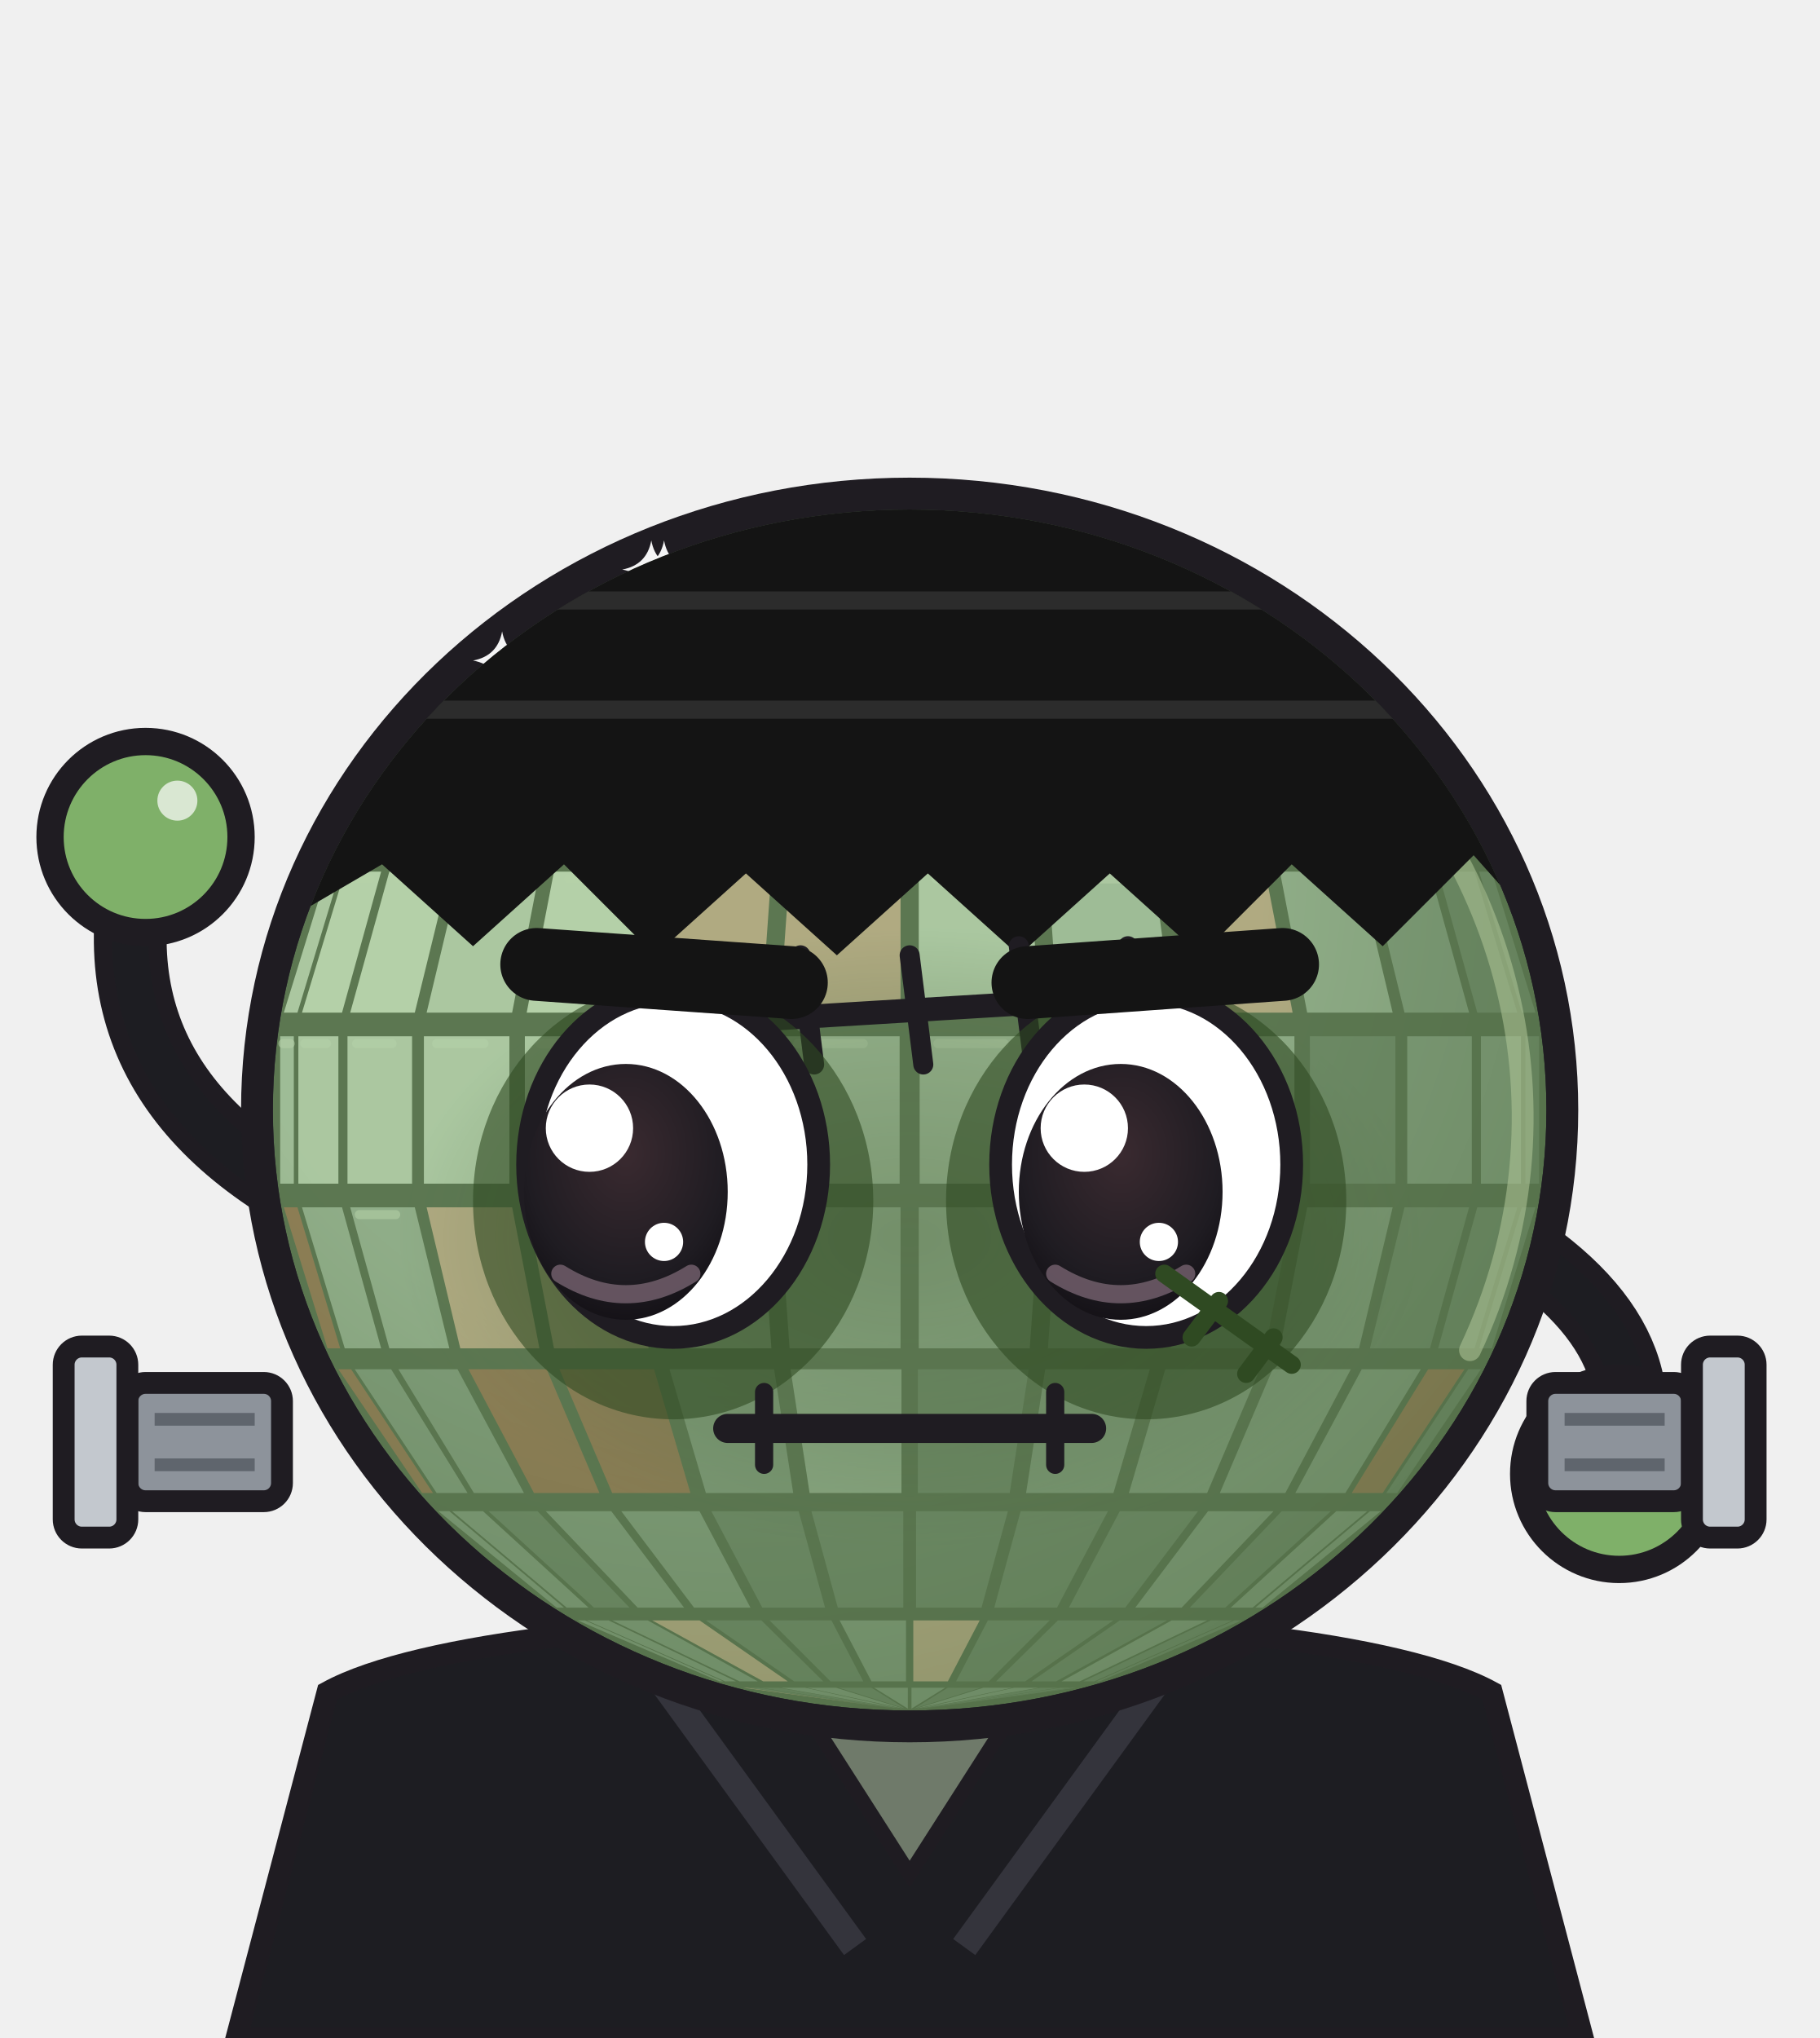
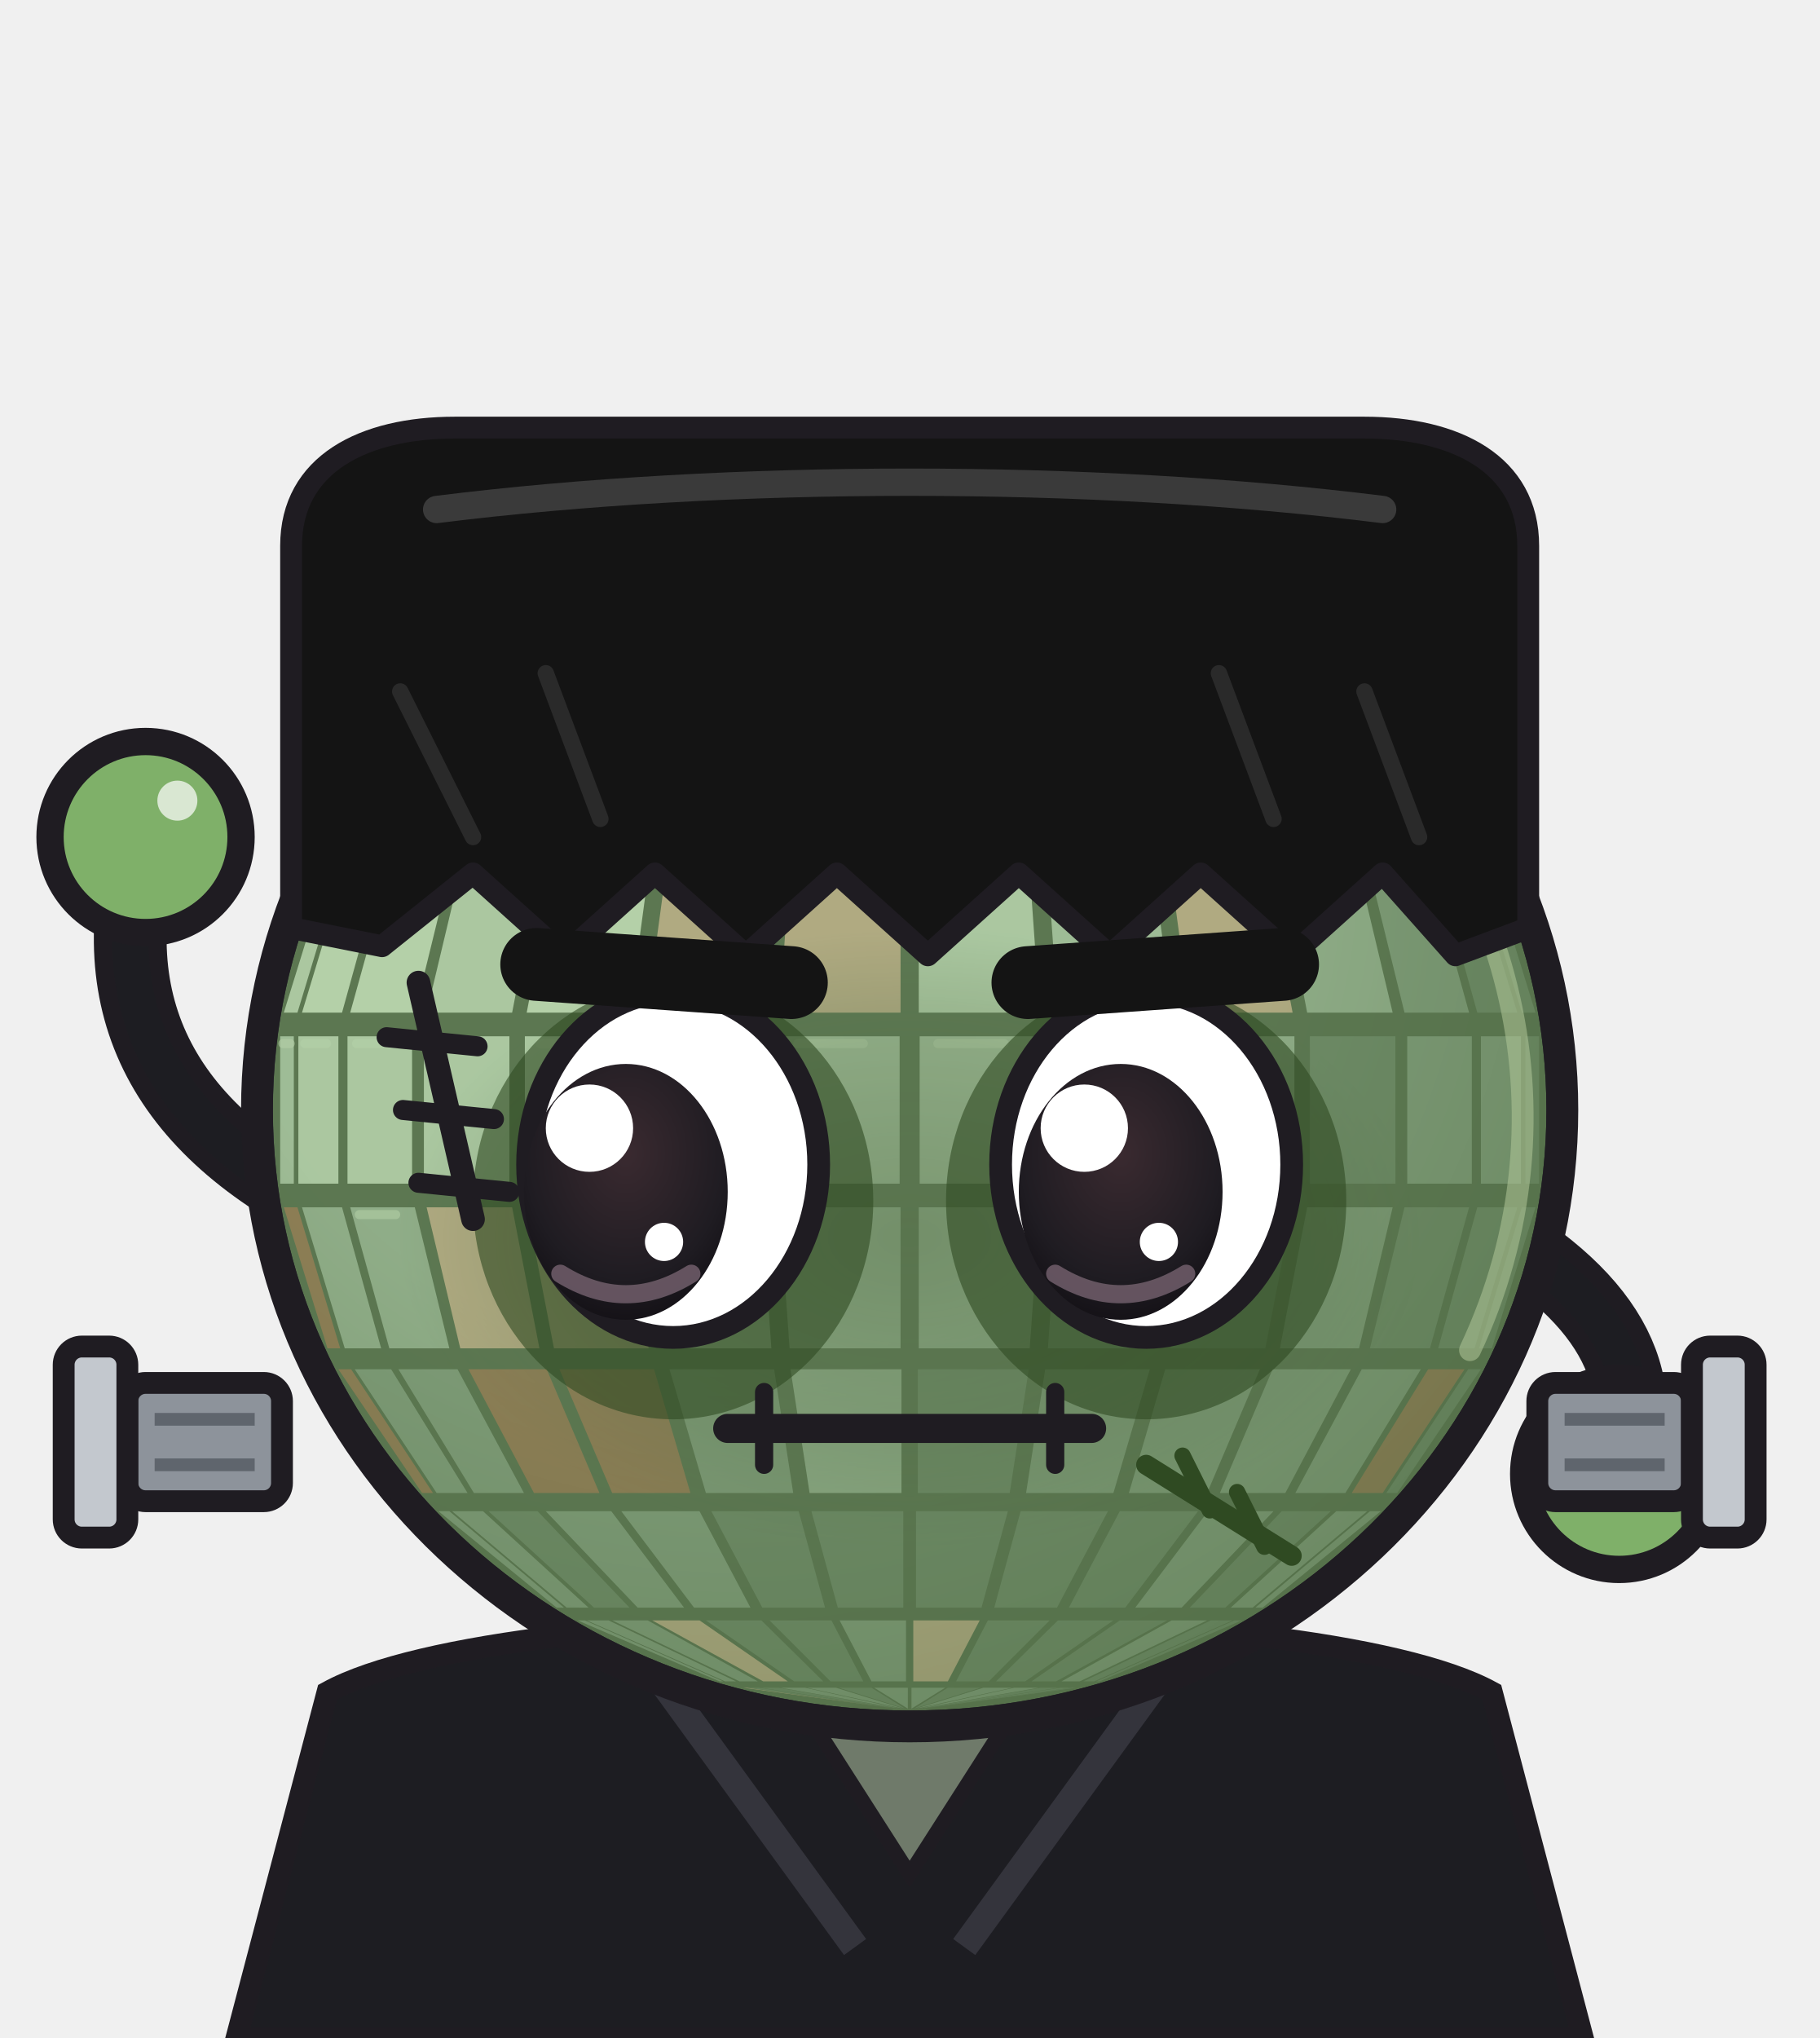
<svg xmlns="http://www.w3.org/2000/svg" viewBox="0 0 200 224" role="img" aria-label="Globinho fantasiado de monstro, verde, com parafusos e cicatriz">
  <style>*{transform-box:view-box}.espia{transform-origin:100px 190px;animation:ginga 1s ease-in-out infinite alternate}@keyframes ginga{from{transform:rotate(-8deg)}to{transform:rotate(3deg)}}.braco-esq{animation:tchau .34s ease-in-out infinite alternate}@keyframes tchau{from{transform:rotate(-26deg)}to{transform:rotate(30deg)}}.olhos{animation:fecha 2.2s infinite}.palpebra{animation:abre 2.2s infinite}@keyframes fecha{0%,86%,100%{opacity:1}89%,94%{opacity:0}}@keyframes abre{0%,86%,100%{opacity:0}89%,94%{opacity:1}}@media (prefers-reduced-motion: reduce){*{animation:none!important}}</style>
  <defs>
    <clipPath id="cH5">
      <ellipse cx="100" cy="122" rx="70" ry="66" />
    </clipPath>
    <radialGradient id="sH5" cx="0.36" cy="0.3" r="0.82">
      <stop offset="0.5" stop-color="#000" stop-opacity="0" />
      <stop offset="1" stop-color="#000" stop-opacity="0.4" />
    </radialGradient>
    <radialGradient id="rH5" cx="0.5" cy="0.5" r="0.5">
      <stop offset="0" stop-color="#1F1C22" stop-opacity="0.5" />
      <stop offset="0.65" stop-color="#1F1C22" stop-opacity="0.26" />
      <stop offset="1" stop-color="#1F1C22" stop-opacity="0" />
    </radialGradient>
    <radialGradient id="iH5" cx="0.5" cy="0.35" r="0.7">
      <stop offset="0" stop-color="#3A2A30" />
      <stop offset="0.7" stop-color="#1F1C22" />
      <stop offset="1" stop-color="#120F14" />
    </radialGradient>
    <linearGradient id="tH5" x1="0" y1="0" x2="1" y2="0">
      <stop offset="0" stop-color="#7C808B" />
      <stop offset="0.35" stop-color="#FCFCFE" />
      <stop offset="1" stop-color="#A5A9B2" />
    </linearGradient>
  </defs>
  <g class="espia">
    <path d="M36,186 C56,175 144,175 164,186 L174,224 L26,224Z" fill="#1d1d22" stroke="#1F1C22" stroke-width="2.4" />
    <path d="M84,181 L100,206 L116,181Z" fill="#6f7a6a" stroke="#1F1C22" stroke-width="1.6" />
    <path d="M70,181 L94,214 M130,181 L106,214" stroke="#34343c" stroke-width="3" fill="none" />
    <g class="braco braco-esq" style="transform-origin:38px 134px">
      <path d="M38,134 Q8,120 16,92" fill="none" stroke="#1F1C22" stroke-width="8" stroke-linecap="round" />
      <path d="M38,134 Q8,120 16,92" fill="none" stroke="#1d1d22" stroke-width="4" stroke-linecap="round" />
      <circle cx="16" cy="92" r="10.5" fill="#7fb069" stroke="#1F1C22" stroke-width="3" />
      <circle cx="19.5" cy="88" r="2.2" fill="#fff" opacity=".7" />
    </g>
    <g class="braco braco-dir" style="transform-origin:162px 134px">
      <path d="M162,134 Q184,146 178,162" fill="none" stroke="#1F1C22" stroke-width="8" stroke-linecap="round" />
      <path d="M162,134 Q184,146 178,162" fill="none" stroke="#1d1d22" stroke-width="4" stroke-linecap="round" />
      <circle cx="178" cy="162" r="10.5" fill="#7fb069" stroke="#1F1C22" stroke-width="3" />
      <circle cx="181.5" cy="158" r="2.2" fill="#fff" opacity=".7" />
    </g>
    <g class="corpo">
      <ellipse cx="100" cy="122" rx="73.5" ry="69.5" fill="#1F1C22" />
      <g class="facetas" clip-path="url(#cH5)">
        <ellipse cx="100" cy="122" rx="70" ry="66" fill="#2A2930" />
        <path d="M98.6,56.2 L98.6,56.2 L82.1,58.5 L81.7,58.5Z" fill="#C9CCD3" />
        <path d="M98.7,56.2 L98.7,56.2 L83.4,58.5 L82.2,58.5Z" fill="#E6E8ED" />
        <path d="M98.8,56.2 L98.8,56.2 L85.6,58.5 L83.6,58.5Z" fill="#E6E8ED" />
        <path d="M99.0,56.2 L99.0,56.2 L88.5,58.5 L85.8,58.5Z" fill="#C9CCD3" />
        <path d="M99.3,56.2 L99.3,56.2 L91.9,58.5 L88.7,58.5Z" fill="#E6E8ED" />
        <path d="M99.5,56.2 L99.5,56.2 L95.8,58.5 L92.2,58.5Z" fill="#C9CCD3" />
        <path d="M99.8,56.2 L99.8,56.2 L99.8,58.5 L96.1,58.5Z" fill="#C9CCD3" />
        <path d="M100.2,56.2 L100.2,56.2 L103.9,58.5 L100.2,58.5Z" fill="#E6E8ED" />
        <path d="M100.5,56.2 L100.5,56.2 L107.8,58.5 L104.2,58.5Z" fill="#C9CCD3" />
        <path d="M100.7,56.2 L100.7,56.2 L111.3,58.5 L108.1,58.5Z" fill="#C9CCD3" />
        <path d="M101.0,56.2 L101.0,56.2 L114.2,58.5 L111.5,58.5Z" fill="#A5A9B2" />
        <path d="M101.2,56.2 L101.2,56.2 L116.4,58.5 L114.4,58.5Z" fill="#F4A3A3" />
        <path d="M101.3,56.2 L101.3,56.2 L117.8,58.5 L116.6,58.5Z" fill="#C9CCD3" />
        <path d="M101.4,56.2 L101.4,56.2 L118.3,58.5 L117.9,58.5Z" fill="#C9CCD3" />
        <path d="M79.1,59.2 L79.5,59.2 L64.3,65.9 L63.5,65.9Z" fill="#E6E8ED" />
        <path d="M79.7,59.2 L80.9,59.2 L66.9,65.9 L64.5,65.9Z" fill="#FCFCFE" />
        <path d="M81.3,59.2 L83.3,59.2 L71.2,65.9 L67.3,65.9Z" fill="#FCFCFE" />
        <path d="M83.9,59.2 L86.6,59.2 L76.9,65.9 L71.7,65.9Z" fill="#E6E8ED" />
        <path d="M87.3,59.2 L90.5,59.2 L83.7,65.9 L77.6,65.9Z" fill="#FCFCFE" />
        <path d="M91.3,59.2 L94.9,59.2 L91.4,65.9 L84.6,65.9Z" fill="#FCFCFE" />
        <path d="M95.8,59.2 L99.6,59.2 L99.6,65.9 L92.3,65.9Z" fill="#F4A3A3" />
        <path d="M100.4,59.2 L104.2,59.2 L107.7,65.9 L100.4,65.9Z" fill="#C9CCD3" />
        <path d="M105.1,59.2 L108.7,59.2 L115.4,65.9 L108.6,65.9Z" fill="#C9CCD3" />
        <path d="M109.5,59.2 L112.7,59.2 L122.4,65.9 L116.3,65.9Z" fill="#E6E8ED" />
        <path d="M113.4,59.2 L116.1,59.2 L128.3,65.9 L123.1,65.9Z" fill="#C9CCD3" />
        <path d="M116.7,59.2 L118.7,59.2 L132.7,65.9 L128.8,65.9Z" fill="#C9CCD3" />
        <path d="M119.1,59.2 L120.3,59.2 L135.5,65.9 L133.1,65.9Z" fill="#C9CCD3" />
        <path d="M120.5,59.2 L120.9,59.2 L136.5,65.9 L135.7,65.9Z" fill="#7C808B" />
        <path d="M61.2,67.3 L62.0,67.3 L49.4,77.9 L48.2,77.9Z" fill="#FCFCFE" />
        <path d="M62.3,67.3 L64.7,67.3 L53.1,77.9 L49.7,77.9Z" fill="#FCFCFE" />
        <path d="M65.3,67.3 L69.2,67.3 L59.1,77.9 L53.7,77.9Z" fill="#E6E8ED" />
        <path d="M70.1,67.3 L75.2,67.3 L67.2,77.9 L60.0,77.9Z" fill="#FCFCFE" />
        <path d="M76.3,67.3 L82.5,67.3 L76.9,77.9 L68.3,77.9Z" fill="#FCFCFE" />
        <path d="M83.8,67.3 L90.7,67.3 L87.8,77.9 L78.2,77.9Z" fill="#FCFCFE" />
        <path d="M92.1,67.3 L99.3,67.3 L99.3,77.9 L89.2,77.9Z" fill="#FCFCFE" />
        <path d="M100.7,67.3 L107.9,67.3 L110.8,77.9 L100.7,77.9Z" fill="#E6E8ED" />
        <path d="M109.3,67.3 L116.2,67.3 L121.8,77.9 L112.2,77.9Z" fill="#E6E8ED" />
        <path d="M117.5,67.3 L123.7,67.3 L131.7,77.9 L123.1,77.9Z" fill="#E6E8ED" />
        <path d="M124.8,67.3 L129.9,67.3 L140.0,77.9 L132.8,77.9Z" fill="#C9CCD3" />
        <path d="M130.8,67.3 L134.7,67.3 L146.3,77.9 L140.9,77.9Z" fill="#A5A9B2" />
        <path d="M135.3,67.3 L137.7,67.3 L150.3,77.9 L146.9,77.9Z" fill="#7C808B" />
        <path d="M138.0,67.3 L138.8,67.3 L151.8,77.9 L150.6,77.9Z" fill="#7C808B" />
        <path d="M46.4,79.9 L47.6,79.9 L38.6,93.5 L37.2,93.5Z" fill="#FCFCFE" />
        <path d="M48.0,79.9 L51.4,79.9 L43.0,93.5 L39.0,93.5Z" fill="#FCFCFE" />
        <path d="M52.1,79.9 L57.6,79.9 L50.3,93.5 L43.8,93.5Z" fill="#FCFCFE" />
        <path d="M58.7,79.9 L65.9,79.9 L60.1,93.5 L51.5,93.5Z" fill="#E6E8ED" />
        <path d="M67.3,79.9 L75.9,79.9 L71.9,93.5 L61.5,93.5Z" fill="#FCFCFE" />
        <path d="M77.6,79.9 L87.2,79.9 L85.1,93.5 L73.6,93.5Z" fill="#E6E8ED" />
        <path d="M89.0,79.9 L99.1,79.9 L99.1,93.5 L86.9,93.5Z" fill="#FCFCFE" />
        <path d="M100.9,79.9 L111.0,79.9 L113.1,93.5 L100.9,93.5Z" fill="#C9CCD3" />
        <path d="M112.8,79.9 L122.4,79.9 L126.4,93.5 L114.9,93.5Z" fill="#E6E8ED" />
        <path d="M124.1,79.9 L132.7,79.9 L138.5,93.5 L128.1,93.5Z" fill="#A5A9B2" />
        <path d="M134.1,79.9 L141.3,79.9 L148.5,93.5 L139.9,93.5Z" fill="#7C808B" />
        <path d="M142.4,79.9 L147.9,79.9 L156.2,93.5 L149.7,93.5Z" fill="#A5A9B2" />
        <path d="M148.6,79.9 L152.0,79.9 L161.0,93.5 L157.0,93.5Z" fill="#555862" />
        <path d="M152.4,79.9 L153.6,79.9 L162.8,93.5 L161.4,93.5Z" fill="#7C808B" />
        <path d="M36.0,95.8 L37.4,95.8 L32.7,111.3 L31.2,111.3Z" fill="#E6E8ED" />
        <path d="M37.9,95.8 L41.9,95.8 L37.6,111.3 L33.2,111.3Z" fill="#FCFCFE" />
        <path d="M42.8,95.8 L49.4,95.8 L45.6,111.3 L38.5,111.3Z" fill="#FCFCFE" />
        <path d="M50.6,95.8 L59.3,95.8 L56.3,111.3 L46.9,111.3Z" fill="#E6E8ED" />
        <path d="M60.9,95.8 L71.3,95.8 L69.2,111.3 L57.9,111.3Z" fill="#FCFCFE" />
        <path d="M73.2,95.8 L84.8,95.8 L83.7,111.3 L71.1,111.3Z" fill="#F4A3A3" />
        <path d="M86.8,95.8 L99.0,95.8 L99.0,111.3 L85.7,111.3Z" fill="#F4A3A3" />
        <path d="M101.0,95.8 L113.2,95.8 L114.3,111.3 L101.0,111.3Z" fill="#E6E8ED" />
        <path d="M115.2,95.8 L126.8,95.8 L128.9,111.3 L116.3,111.3Z" fill="#C9CCD3" />
        <path d="M128.7,95.8 L139.1,95.8 L142.1,111.3 L130.8,111.3Z" fill="#F4A3A3" />
        <path d="M140.7,95.8 L149.4,95.8 L153.1,111.3 L143.7,111.3Z" fill="#A5A9B2" />
        <path d="M150.6,95.8 L157.2,95.8 L161.5,111.3 L154.4,111.3Z" fill="#7C808B" />
        <path d="M158.1,95.8 L162.1,95.8 L166.8,111.3 L162.4,111.3Z" fill="#555862" />
        <path d="M162.6,95.8 L164.0,95.8 L168.8,111.3 L167.3,111.3Z" fill="#555862" />
        <path d="M30.8,113.9 L32.3,113.9 L32.3,130.1 L30.8,130.1Z" fill="#C9CCD3" />
        <path d="M32.8,113.9 L37.2,113.9 L37.2,130.1 L32.8,130.1Z" fill="#E6E8ED" />
        <path d="M38.2,113.9 L45.3,113.9 L45.3,130.1 L38.2,130.1Z" fill="#E6E8ED" />
        <path d="M46.6,113.9 L56.0,113.9 L56.0,130.1 L46.6,130.1Z" fill="#E6E8ED" />
        <path d="M57.7,113.9 L69.0,113.9 L69.0,130.1 L57.7,130.1Z" fill="#E6E8ED" />
        <path d="M71.0,113.9 L83.6,113.9 L83.6,130.1 L71.0,130.1Z" fill="#C9CCD3" />
        <path d="M85.7,113.9 L98.9,113.9 L98.9,130.1 L85.7,130.1Z" fill="#C9CCD3" />
        <path d="M101.1,113.9 L114.3,113.9 L114.3,130.1 L101.1,130.1Z" fill="#C9CCD3" />
        <path d="M116.4,113.9 L129.0,113.9 L129.0,130.1 L116.4,130.1Z" fill="#C9CCD3" />
        <path d="M131.0,113.9 L142.3,113.9 L142.3,130.1 L131.0,130.1Z" fill="#A5A9B2" />
        <path d="M144.0,113.9 L153.4,113.9 L153.4,130.1 L144.0,130.1Z" fill="#555862" />
        <path d="M154.7,113.9 L161.8,113.9 L161.8,130.1 L154.7,130.1Z" fill="#7C808B" />
        <path d="M162.8,113.9 L167.2,113.9 L167.2,130.1 L162.8,130.1Z" fill="#7C808B" />
        <path d="M167.7,113.9 L169.2,113.9 L169.2,130.1 L167.7,130.1Z" fill="#555862" />
        <path d="M31.2,132.7 L32.7,132.7 L37.4,148.2 L36.0,148.2Z" fill="#A33A3A" />
        <path d="M33.2,132.7 L37.6,132.7 L41.9,148.2 L37.9,148.2Z" fill="#A5A9B2" />
        <path d="M38.5,132.7 L45.6,132.7 L49.4,148.2 L42.8,148.2Z" fill="#A5A9B2" />
        <path d="M46.9,132.7 L56.3,132.7 L59.3,148.2 L50.6,148.2Z" fill="#F4A3A3" />
        <path d="M57.9,132.7 L69.2,132.7 L71.3,148.2 L60.9,148.2Z" fill="#F4A3A3" />
        <path d="M71.1,132.7 L83.7,132.7 L84.8,148.2 L73.2,148.2Z" fill="#C9CCD3" />
        <path d="M85.7,132.7 L99.0,132.7 L99.0,148.2 L86.8,148.2Z" fill="#A5A9B2" />
        <path d="M101.0,132.7 L114.3,132.7 L113.2,148.2 L101.0,148.2Z" fill="#A5A9B2" />
        <path d="M116.3,132.7 L128.9,132.7 L126.8,148.2 L115.2,148.2Z" fill="#7C808B" />
        <path d="M130.8,132.7 L142.1,132.7 L139.1,148.2 L128.7,148.2Z" fill="#555862" />
        <path d="M143.7,132.7 L153.1,132.7 L149.4,148.2 L140.7,148.2Z" fill="#7C808B" />
        <path d="M154.4,132.7 L161.5,132.7 L157.2,148.2 L150.6,148.2Z" fill="#555862" />
        <path d="M162.4,132.7 L166.8,132.7 L162.1,148.2 L158.1,148.2Z" fill="#555862" />
        <path d="M167.3,132.7 L168.8,132.7 L164.0,148.2 L162.6,148.2Z" fill="#555862" />
        <path d="M37.2,150.5 L38.6,150.5 L47.6,164.1 L46.4,164.1Z" fill="#A33A3A" />
        <path d="M39.0,150.5 L43.0,150.5 L51.4,164.1 L48.0,164.1Z" fill="#7C808B" />
        <path d="M43.8,150.5 L50.3,150.5 L57.6,164.1 L52.1,164.1Z" fill="#7C808B" />
        <path d="M51.5,150.5 L60.1,150.5 L65.9,164.1 L58.7,164.1Z" fill="#A33A3A" />
        <path d="M61.5,150.5 L71.9,150.5 L75.9,164.1 L67.3,164.1Z" fill="#A33A3A" />
        <path d="M73.6,150.5 L85.1,150.5 L87.2,164.1 L77.6,164.1Z" fill="#7C808B" />
        <path d="M86.9,150.5 L99.1,150.5 L99.1,164.1 L89.0,164.1Z" fill="#A5A9B2" />
        <path d="M100.9,150.5 L113.1,150.5 L111.0,164.1 L100.9,164.1Z" fill="#555862" />
        <path d="M114.9,150.5 L126.4,150.5 L122.4,164.1 L112.8,164.1Z" fill="#7C808B" />
        <path d="M128.1,150.5 L138.5,150.5 L132.7,164.1 L124.1,164.1Z" fill="#7C808B" />
        <path d="M139.9,150.5 L148.5,150.5 L141.3,164.1 L134.1,164.1Z" fill="#7C808B" />
        <path d="M149.7,150.5 L156.2,150.5 L147.9,164.1 L142.4,164.1Z" fill="#7C808B" />
        <path d="M157.0,150.5 L161.0,150.5 L152.0,164.1 L148.6,164.1Z" fill="#A33A3A" />
        <path d="M161.4,150.5 L162.8,150.5 L153.6,164.1 L152.4,164.1Z" fill="#555862" />
        <path d="M48.2,166.1 L49.4,166.1 L62.0,176.7 L61.2,176.7Z" fill="#7C808B" />
        <path d="M49.7,166.1 L53.1,166.1 L64.7,176.7 L62.3,176.7Z" fill="#7C808B" />
        <path d="M53.7,166.1 L59.1,166.1 L69.2,176.7 L65.3,176.7Z" fill="#555862" />
        <path d="M60.0,166.1 L67.2,166.1 L75.2,176.7 L70.1,176.7Z" fill="#7C808B" />
        <path d="M68.3,166.1 L76.9,166.1 L82.5,176.7 L76.3,176.7Z" fill="#7C808B" />
        <path d="M78.2,166.1 L87.8,166.1 L90.7,176.7 L83.8,176.7Z" fill="#555862" />
        <path d="M89.2,166.1 L99.3,166.1 L99.3,176.7 L92.1,176.7Z" fill="#555862" />
        <path d="M100.7,166.1 L110.8,166.1 L107.9,176.7 L100.7,176.7Z" fill="#555862" />
        <path d="M112.2,166.1 L121.8,166.1 L116.2,176.7 L109.3,176.7Z" fill="#555862" />
        <path d="M123.1,166.1 L131.7,166.1 L123.7,176.7 L117.5,176.7Z" fill="#555862" />
        <path d="M132.8,166.1 L140.0,166.1 L129.9,176.7 L124.8,176.7Z" fill="#7C808B" />
        <path d="M140.9,166.1 L146.3,166.1 L134.7,176.7 L130.8,176.7Z" fill="#555862" />
        <path d="M146.9,166.1 L150.3,166.1 L137.7,176.7 L135.3,176.7Z" fill="#7C808B" />
        <path d="M150.6,166.1 L151.8,166.1 L138.8,176.7 L138.0,176.7Z" fill="#7C808B" />
        <path d="M63.5,178.1 L64.3,178.1 L79.5,184.8 L79.1,184.8Z" fill="#7C808B" />
        <path d="M64.5,178.1 L66.9,178.1 L80.9,184.8 L79.7,184.8Z" fill="#7C808B" />
        <path d="M67.3,178.1 L71.2,178.1 L83.3,184.8 L81.3,184.8Z" fill="#7C808B" />
        <path d="M71.7,178.1 L76.9,178.1 L86.6,184.8 L83.9,184.8Z" fill="#F4A3A3" />
        <path d="M77.6,178.1 L83.7,178.1 L90.5,184.8 L87.3,184.8Z" fill="#555862" />
        <path d="M84.6,178.1 L91.4,178.1 L94.9,184.8 L91.3,184.8Z" fill="#555862" />
        <path d="M92.3,178.1 L99.6,178.1 L99.6,184.8 L95.8,184.8Z" fill="#7C808B" />
        <path d="M100.4,178.1 L107.7,178.1 L104.2,184.8 L100.4,184.8Z" fill="#F4A3A3" />
        <path d="M108.6,178.1 L115.4,178.1 L108.7,184.8 L105.1,184.8Z" fill="#555862" />
        <path d="M116.3,178.1 L122.4,178.1 L112.7,184.8 L109.5,184.8Z" fill="#555862" />
        <path d="M123.1,178.1 L128.3,178.1 L116.1,184.8 L113.4,184.8Z" fill="#555862" />
        <path d="M128.8,178.1 L132.7,178.1 L118.7,184.8 L116.7,184.8Z" fill="#7C808B" />
        <path d="M133.1,178.1 L135.5,178.1 L120.3,184.8 L119.1,184.8Z" fill="#555862" />
        <path d="M135.7,178.1 L136.5,178.1 L120.9,184.8 L120.5,184.8Z" fill="#555862" />
        <path d="M81.7,185.5 L82.1,185.5 L98.6,187.8 L98.6,187.8Z" fill="#F4A3A3" />
        <path d="M82.2,185.5 L83.4,185.5 L98.7,187.8 L98.7,187.8Z" fill="#555862" />
        <path d="M83.6,185.5 L85.6,185.5 L98.8,187.8 L98.8,187.8Z" fill="#555862" />
        <path d="M85.8,185.5 L88.5,185.5 L99.0,187.8 L99.0,187.8Z" fill="#7C808B" />
        <path d="M88.7,185.5 L91.9,185.5 L99.3,187.8 L99.3,187.8Z" fill="#7C808B" />
        <path d="M92.2,185.5 L95.8,185.5 L99.5,187.8 L99.5,187.8Z" fill="#555862" />
        <path d="M96.1,185.5 L99.8,185.5 L99.8,187.8 L99.8,187.8Z" fill="#7C808B" />
        <path d="M100.2,185.5 L103.9,185.5 L100.2,187.8 L100.2,187.8Z" fill="#7C808B" />
        <path d="M104.2,185.5 L107.8,185.5 L100.5,187.8 L100.5,187.8Z" fill="#555862" />
        <path d="M108.1,185.5 L111.3,185.5 L100.7,187.8 L100.7,187.8Z" fill="#7C808B" />
        <path d="M111.5,185.5 L114.2,185.5 L101.0,187.8 L101.0,187.8Z" fill="#7C808B" />
        <path d="M114.4,185.5 L116.4,185.5 L101.2,187.8 L101.2,187.8Z" fill="#555862" />
        <path d="M116.6,185.5 L117.8,185.5 L101.3,187.8 L101.3,187.8Z" fill="#555862" />
        <path d="M117.9,185.5 L118.3,185.5 L101.4,187.8 L101.4,187.8Z" fill="#555862" />
        <path d="M98.6,57.0 L98.6,57.0 M98.7,57.0 L98.7,57.0 M98.8,57.0 L98.8,57.0 M99.0,57.0 L99.0,57.0 M99.3,57.0 L99.3,57.0 M99.5,57.0 L99.5,57.0 M99.8,57.0 L99.8,57.0 M100.2,57.0 L100.2,57.0 M100.5,57.0 L100.5,57.0 M100.7,57.0 L100.7,57.0 M101.0,57.0 L101.0,57.0 M101.3,57.0 L101.3,57.0 M101.4,57.0 L101.4,57.0 M79.1,60.0 L79.4,60.0 M79.9,60.0 L80.6,60.0 M81.6,60.0 L82.7,60.0 M84.3,60.0 L85.8,60.0 M87.8,60.0 L89.5,60.0 M91.9,60.0 L93.8,60.0 M101.0,60.0 L103.1,60.0 M105.6,60.0 L107.6,60.0 M110.0,60.0 L111.7,60.0 M113.8,60.0 L115.3,60.0 M117.0,60.0 L118.1,60.0 M61.3,68.1 L61.8,68.1 M62.7,68.1 L64.0,68.1 M65.9,68.1 L68.0,68.1 M70.9,68.1 L73.7,68.1 M77.3,68.1 L80.7,68.1 M84.8,68.1 L88.6,68.1 M93.1,68.1 L97.1,68.1 M101.8,68.1 L105.8,68.1 M110.4,68.1 L114.1,68.1 M118.4,68.1 L121.8,68.1 M125.5,68.1 L128.4,68.1 M46.6,80.7 L47.2,80.7 M48.5,80.7 L50.3,80.7 M53.0,80.7 L55.9,80.7 M59.8,80.7 L63.7,80.7 M68.6,80.7 L73.4,80.7 M79.0,80.7 L84.3,80.7 M90.5,80.7 L96.1,80.7 M102.4,80.7 L108.0,80.7 M114.2,80.7 L119.5,80.7 M125.3,80.7 L130.1,80.7 M36.3,96.6 L37.0,96.6 M38.5,96.6 L40.7,96.6 M43.8,96.6 L47.4,96.6 M51.9,96.6 L56.7,96.6 M62.5,96.6 L68.2,96.6 M102.9,96.6 L109.6,96.6 M117.0,96.6 L123.3,96.6 M31.1,114.7 L31.9,114.7 M33.5,114.7 L35.9,114.7 M39.2,114.7 L43.1,114.7 M48.0,114.7 L53.2,114.7 M59.4,114.7 L65.6,114.7 M72.9,114.7 L79.8,114.7 M87.7,114.7 L94.9,114.7 M103.1,114.7 L110.4,114.7 M39.5,133.5 L43.5,133.5 M73.0,133.5 L79.9,133.5" fill="none" stroke="#fff" stroke-width="1" stroke-linecap="round" opacity="0.55" />
      </g>
      <ellipse cx="100" cy="122" rx="70" ry="66" fill="url(#sH5)" />
      <path d="M143.4,74.48 A67,63 0 0 1 161.6,148.4" fill="none" stroke="#F6E7DA" stroke-width="2.4" stroke-linecap="round" opacity="0.55" />
      <ellipse class="reflexo" cx="65.0" cy="82.4" rx="12.6" ry="5.94" fill="#fff" opacity="0.92" transform="rotate(-38 65.0 82.4)" />
      <circle cx="81.1" cy="72.5" r="3.2" fill="#fff" opacity="0.9" />
      <g class="cintilas">
        <path class="cintila" d="M71.6,59.4 Q72.1,62.1 74.8,62.6 Q72.1,63.1 71.6,65.8 Q71.1,63.1 68.4,62.6 Q71.1,62.1 71.6,59.4Z" fill="#FFFFFF" opacity="0.95" />
        <path class="cintila" d="M73.0,59.4 Q73.5,62.1 76.2,62.6 Q73.5,63.1 73.0,65.8 Q72.5,63.1 69.8,62.6 Q72.5,62.1 73.0,59.4Z" fill="#FFFFFF" opacity="0.95" />
        <path class="cintila" d="M96.8,59.4 Q97.3,62.1 100.0,62.6 Q97.3,63.1 96.8,65.8 Q96.3,63.1 93.6,62.6 Q96.3,62.1 96.8,59.4Z" fill="#FFFFFF" opacity="0.95" />
        <path class="cintila" d="M55.2,69.4 Q55.7,72.1 58.4,72.6 Q55.7,73.1 55.2,75.8 Q54.7,73.1 52.0,72.6 Q54.7,72.1 55.2,69.4Z" fill="#FFFFFF" opacity="0.95" />
      </g>
    </g>
    <ellipse cx="100" cy="136" rx="56.0" ry="34.32" fill="url(#rH5)" />
    <g clip-path="url(#cH5)">
      <ellipse cx="100" cy="122" rx="70" ry="66" fill="#7fb069" opacity="0.58" />
    </g>
-     <g clip-path="url(#cH5)">
-       <path d="M20,52 L180,52 L180,98 L170,103 L162,94 L152,104 L142,95 L132,105 L122,96 L112,105 L102,96 L92,105 L82,96 L72,105 L62,95 L52,104 L42,95 L30,102 L20,97Z" fill="#141414" />
-       <path d="M40,66 L160,66 M44,78 L156,78" stroke="#2c2c2c" stroke-width="2" />
-     </g>
-     <path d="M68,113 L134,109" stroke="#1F1C22" stroke-width="2.6" stroke-linecap="round" />
-     <path d="M76,106 L77.5,118" stroke="#1F1C22" stroke-width="2.2" stroke-linecap="round" />
-     <path d="M88,105 L89.5,117" stroke="#1F1C22" stroke-width="2.2" stroke-linecap="round" />
-     <path d="M100,105 L101.5,117" stroke="#1F1C22" stroke-width="2.2" stroke-linecap="round" />
-     <path d="M112,104 L113.5,116" stroke="#1F1C22" stroke-width="2.2" stroke-linecap="round" />
-     <path d="M124,104 L125.5,116" stroke="#1F1C22" stroke-width="2.2" stroke-linecap="round" />
    <ellipse cx="74" cy="132" rx="22" ry="24" fill="#2f4a22" opacity=".6" />
    <ellipse cx="126" cy="132" rx="22" ry="24" fill="#2f4a22" opacity=".6" />
+     <path d="M32,102 L32,60 C32,51 40,47 50,47 L150,47 C160,47 168,51 168,60 L168,102 L160,105 L152,96 L142,105 L132,96 L122,105 L112,96 L102,105 L92,96 L82,105 L72,96 L62,105 L52,96 L42,104Z" fill="#141414" stroke="#1F1C22" stroke-width="2.4" stroke-linejoin="round" />
+     <path d="M48,56 C80,52 120,52 152,56" stroke="#3a3a3a" stroke-width="3" fill="none" stroke-linecap="round" />
+     <path d="M44,76 L52,92 M60,74 L66,90 M134,74 L140,90 M150,76 L156,92" stroke="#2a2a2a" stroke-width="1.8" stroke-linecap="round" />
+     <path d="M46,108 L52,134" stroke="#1F1C22" stroke-width="2.6" stroke-linecap="round" />
+     <path d="M42.5,114 L52.5,115" stroke="#1F1C22" stroke-width="2.2" stroke-linecap="round" />
+     <path d="M44.3,122 L54.3,123" stroke="#1F1C22" stroke-width="2.2" stroke-linecap="round" />
+     <path d="M46,130 L56,131" stroke="#1F1C22" stroke-width="2.2" stroke-linecap="round" />
    <g class="olhos olhos-normal">
      <ellipse cx="74" cy="128" rx="16" ry="19" fill="#FFFFFF" stroke="#1F1C22" stroke-width="2.5" />
      <g class="pupila">
        <ellipse cx="68.8" cy="131" rx="11.2" ry="14.06" fill="url(#iH5)" />
        <path d="M61.6,140 Q68.8,144.5 76.0,140" fill="none" stroke="#6B5A66" stroke-width="2" stroke-linecap="round" opacity="0.9" />
        <circle cx="64.8" cy="124" r="4.8" fill="#fff" />
        <circle cx="73.0" cy="136.5" r="2.1" fill="#fff" />
      </g>
      <ellipse cx="126" cy="128" rx="16" ry="19" fill="#FFFFFF" stroke="#1F1C22" stroke-width="2.5" />
      <g class="pupila">
        <ellipse cx="123.2" cy="131" rx="11.2" ry="14.06" fill="url(#iH5)" />
        <path d="M116.0,140 Q123.2,144.5 130.4,140" fill="none" stroke="#6B5A66" stroke-width="2" stroke-linecap="round" opacity="0.9" />
        <circle cx="119.2" cy="124" r="4.8" fill="#fff" />
        <circle cx="127.4" cy="136.5" r="2.1" fill="#fff" />
      </g>
    </g>
    <g class="palpebra" opacity="0">
      <path d="M57,128 Q74,141 91,128" fill="none" stroke="#1F1C22" stroke-width="4.5" stroke-linecap="round" />
      <path d="M109,128 Q126,141 143,128" fill="none" stroke="#1F1C22" stroke-width="4.5" stroke-linecap="round" />
    </g>
    <path d="M59,106 L87,108" stroke="#141414" stroke-width="8" stroke-linecap="round" />
    <path d="M141,106 L113,108" stroke="#141414" stroke-width="8" stroke-linecap="round" />
    <path d="M80,157 L120,157" stroke="#1F1C22" stroke-width="3.2" stroke-linecap="round" />
    <path d="M84,153 L84,161 M116,153 L116,161" stroke="#1F1C22" stroke-width="2" stroke-linecap="round" />
-     <path d="M128,140 L142,150 M131,147 l3,-4 M137,151 l3,-4" stroke="#2f4a22" stroke-width="2" stroke-linecap="round" />
+     <path data-aud="rosto" d="M126,161 L142,171" stroke="#2f4a22" stroke-width="2.2" stroke-linecap="round" />
+     <path d="M130,160 l3,6 M136,164 l3,6" stroke="#2f4a22" stroke-width="1.8" stroke-linecap="round" />
    <rect x="14" y="152" width="17" height="13" rx="2" fill="#8d939b" stroke="#1F1C22" stroke-width="2.4" />
    <rect x="7" y="148" width="7" height="21" rx="2" fill="#c3c8ce" stroke="#1F1C22" stroke-width="2.4" />
    <path d="M17,156 l11,0 M17,161 l11,0" stroke="#5f656d" stroke-width="1.4" />
    <rect x="169" y="152" width="17" height="13" rx="2" fill="#8d939b" stroke="#1F1C22" stroke-width="2.4" />
    <rect x="186" y="148" width="7" height="21" rx="2" fill="#c3c8ce" stroke="#1F1C22" stroke-width="2.4" />
    <path d="M172,156 l11,0 M172,161 l11,0" stroke="#5f656d" stroke-width="1.4" />
  </g>
</svg>
